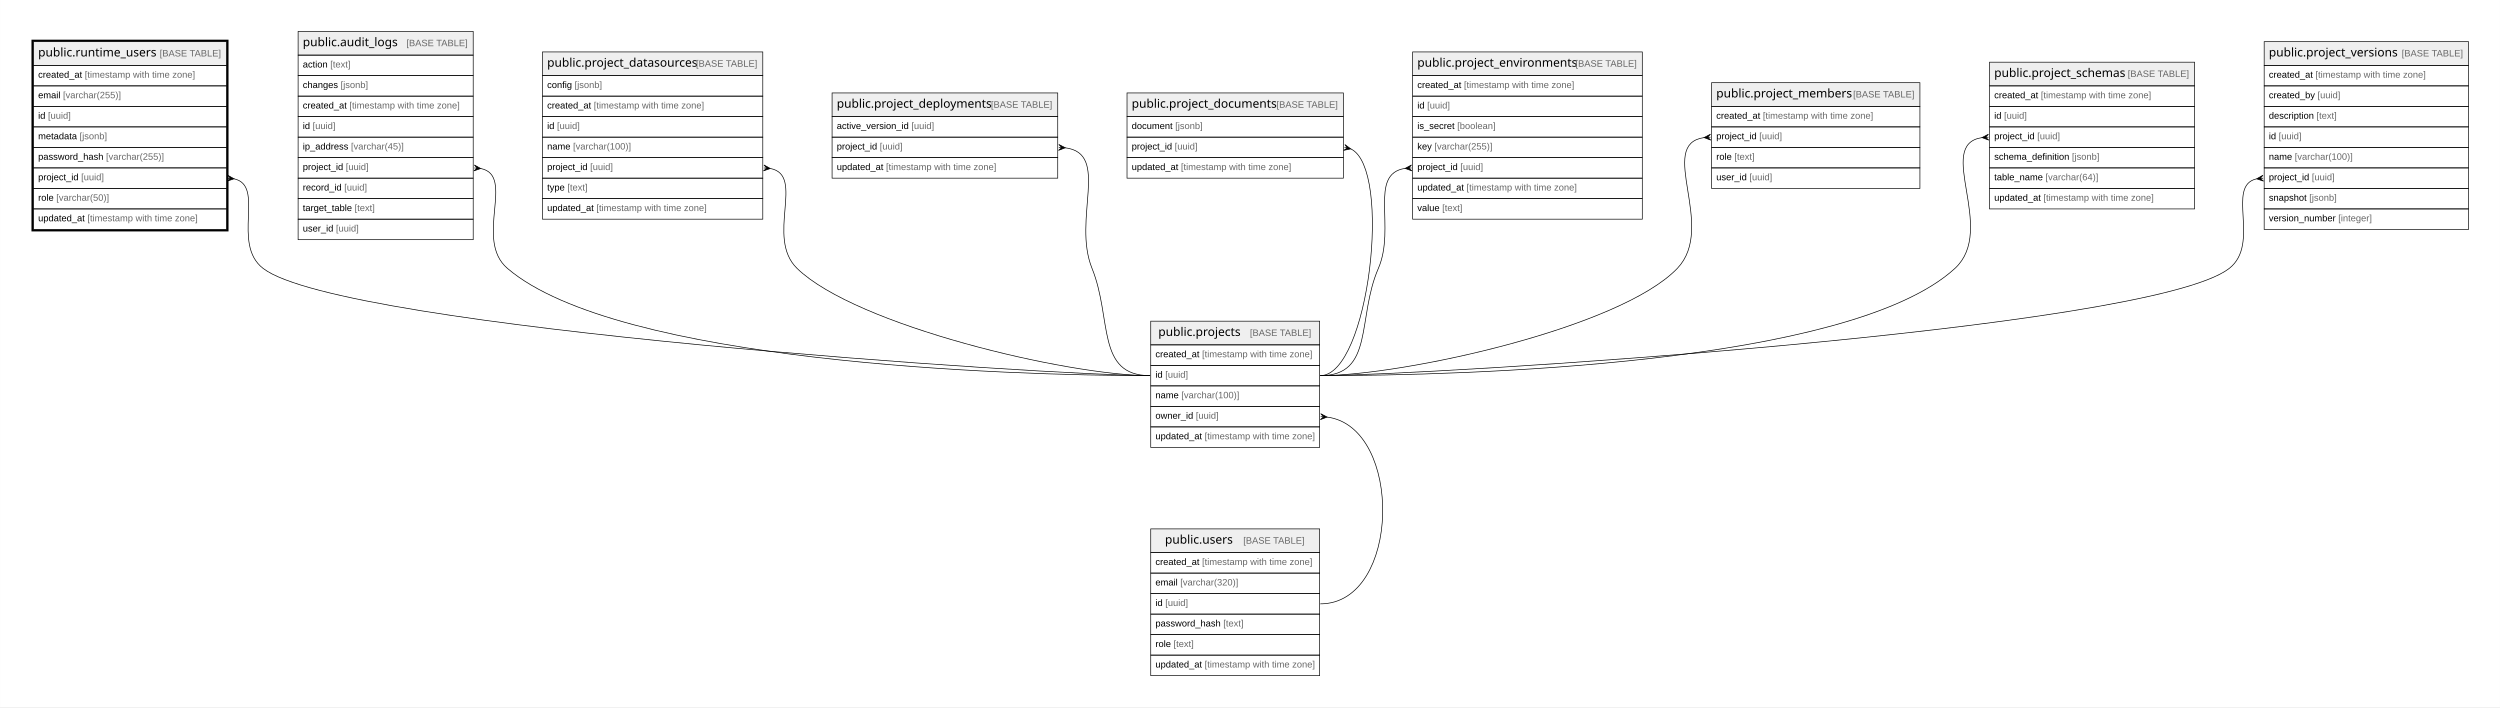
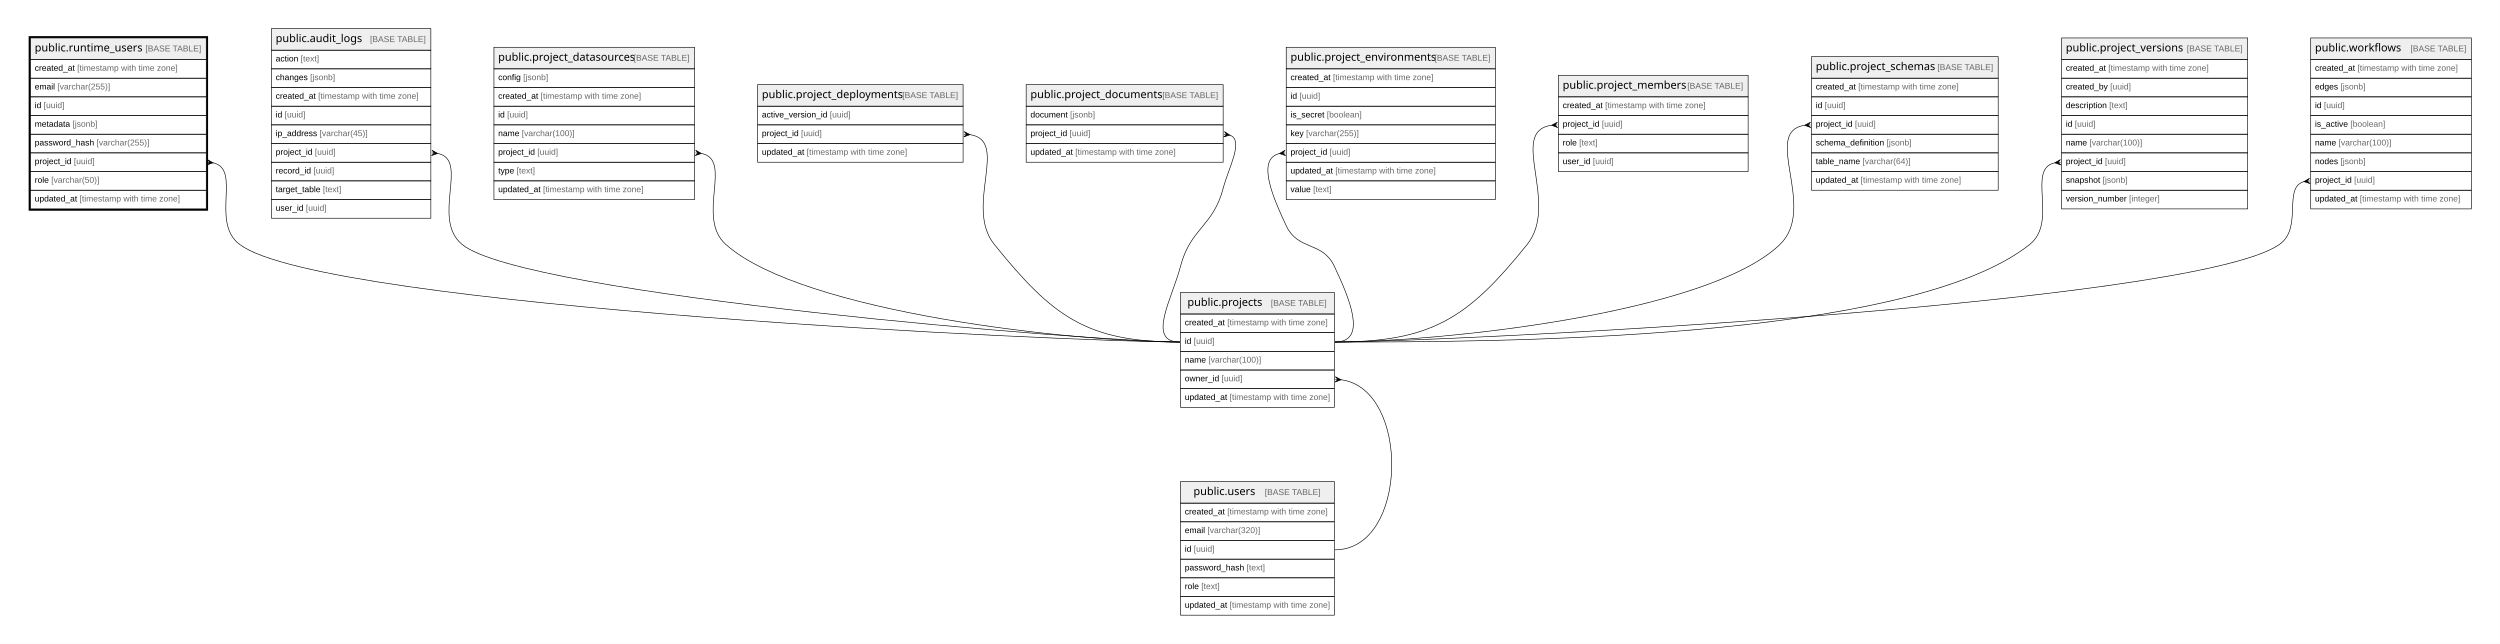
- <svg xmlns="http://www.w3.org/2000/svg" width="3755pt" height="1062pt" viewBox="0.00 0.00 3754.85 1062.00">
+ <svg xmlns="http://www.w3.org/2000/svg" width="4124pt" height="1062pt" viewBox="0.00 0.00 4123.87 1062.00">
  <g id="graph0" class="graph" transform="scale(1 1) rotate(0) translate(4 1058)">
-     <polygon fill="white" stroke="none" points="-4,4 -4,-1058 3750.85,-1058 3750.85,4 -4,4" />
+     <polygon fill="white" stroke="none" points="-4,4 -4,-1058 4119.87,-1058 4119.87,4 -4,4" />
    <g id="node1" class="node">
      <polygon fill="#efefef" stroke="none" points="46.2,-959.8 46.2,-995.4 336.16,-995.4 336.16,-959.8 46.2,-959.8" />
      <polygon fill="none" stroke="black" points="46.2,-959.8 46.2,-995.4 336.16,-995.4 336.16,-959.8 46.2,-959.8" />
      <text text-anchor="start" x="53.2" y="-973.2" font-family="Arial Bold" font-size="18.00">public.runtime_users</text>
      <text text-anchor="start" x="204.67" y="-973.2" font-family="Arial" font-size="14.00">    </text>
      <text text-anchor="start" x="235.79" y="-973.2" font-family="Arial" font-size="14.00" fill="#666666">[BASE TABLE]</text>
      <polygon fill="none" stroke="black" points="46.2,-929 46.2,-959.8 336.16,-959.8 336.16,-929 46.2,-929" />
      <text text-anchor="start" x="53.2" y="-941.2" font-family="Arial" font-size="14.00">created_at </text>
      <text text-anchor="start" x="123.25" y="-941.2" font-family="Arial" font-size="14.00" fill="#666666">[timestamp with time zone]</text>
      <polygon fill="none" stroke="black" points="46.2,-898.2 46.2,-929 336.16,-929 336.16,-898.2 46.2,-898.2" />
      <text text-anchor="start" x="53.2" y="-910.4" font-family="Arial" font-size="14.00">email </text>
      <text text-anchor="start" x="90.54" y="-910.4" font-family="Arial" font-size="14.00" fill="#666666">[varchar(255)]</text>
      <polygon fill="none" stroke="black" points="46.2,-867.4 46.2,-898.2 336.16,-898.2 336.16,-867.4 46.2,-867.4" />
      <text text-anchor="start" x="53.2" y="-879.6" font-family="Arial" font-size="14.00">id </text>
      <text text-anchor="start" x="67.99" y="-879.6" font-family="Arial" font-size="14.00" fill="#666666">[uuid]</text>
      <polygon fill="none" stroke="black" points="46.2,-836.6 46.2,-867.4 336.16,-867.4 336.16,-836.6 46.2,-836.6" />
      <text text-anchor="start" x="53.2" y="-848.8" font-family="Arial" font-size="14.00">metadata </text>
      <text text-anchor="start" x="115.46" y="-848.8" font-family="Arial" font-size="14.00" fill="#666666">[jsonb]</text>
      <polygon fill="none" stroke="black" points="46.2,-805.8 46.2,-836.6 336.16,-836.6 336.16,-805.8 46.2,-805.8" />
      <text text-anchor="start" x="53.2" y="-818" font-family="Arial" font-size="14.00">password_hash </text>
      <text text-anchor="start" x="155.15" y="-818" font-family="Arial" font-size="14.00" fill="#666666">[varchar(255)]</text>
      <polygon fill="none" stroke="black" points="46.2,-775 46.2,-805.8 336.16,-805.8 336.16,-775 46.2,-775" />
      <text text-anchor="start" x="53.2" y="-787.2" font-family="Arial" font-size="14.00">project_id </text>
      <text text-anchor="start" x="117.79" y="-787.2" font-family="Arial" font-size="14.00" fill="#666666">[uuid]</text>
      <polygon fill="none" stroke="black" points="46.2,-744.2 46.2,-775 336.16,-775 336.16,-744.2 46.2,-744.2" />
      <text text-anchor="start" x="53.2" y="-756.4" font-family="Arial" font-size="14.00">role </text>
      <text text-anchor="start" x="80.43" y="-756.4" font-family="Arial" font-size="14.00" fill="#666666">[varchar(50)]</text>
      <polygon fill="none" stroke="black" points="46.2,-713.4 46.2,-744.2 336.16,-744.2 336.16,-713.4 46.2,-713.4" />
      <text text-anchor="start" x="53.2" y="-725.6" font-family="Arial" font-size="14.00">updated_at </text>
      <text text-anchor="start" x="127.16" y="-725.6" font-family="Arial" font-size="14.00" fill="#666666">[timestamp with time zone]</text>
      <polygon fill="none" stroke="black" stroke-width="3" points="44.7,-711.9 44.7,-996.9 337.66,-996.9 337.66,-711.9 44.7,-711.9" />
    </g>
    <g id="node2" class="node">
-       <polygon fill="#efefef" stroke="none" points="1724.34,-540 1724.34,-575.6 1978.02,-575.6 1978.02,-540 1724.34,-540" />
-       <polygon fill="none" stroke="black" points="1724.34,-540 1724.34,-575.6 1978.02,-575.6 1978.02,-540 1724.34,-540" />
-       <text text-anchor="start" x="1735.7" y="-553.4" font-family="Arial Bold" font-size="18.00">public.projects</text>
-       <text text-anchor="start" x="1842.17" y="-553.4" font-family="Arial" font-size="14.00">    </text>
-       <text text-anchor="start" x="1873.29" y="-553.4" font-family="Arial" font-size="14.00" fill="#666666">[BASE TABLE]</text>
-       <polygon fill="none" stroke="black" points="1724.34,-509.2 1724.34,-540 1978.02,-540 1978.02,-509.2 1724.34,-509.2" />
-       <text text-anchor="start" x="1731.34" y="-521.4" font-family="Arial" font-size="14.00">created_at </text>
-       <text text-anchor="start" x="1801.39" y="-521.4" font-family="Arial" font-size="14.00" fill="#666666">[timestamp with time zone]</text>
-       <polygon fill="none" stroke="black" points="1724.34,-478.4 1724.34,-509.2 1978.02,-509.2 1978.02,-478.4 1724.34,-478.4" />
-       <text text-anchor="start" x="1731.34" y="-490.6" font-family="Arial" font-size="14.00">id </text>
-       <text text-anchor="start" x="1746.13" y="-490.6" font-family="Arial" font-size="14.00" fill="#666666">[uuid]</text>
-       <polygon fill="none" stroke="black" points="1724.34,-447.6 1724.34,-478.4 1978.02,-478.4 1978.02,-447.6 1724.34,-447.6" />
-       <text text-anchor="start" x="1731.34" y="-459.8" font-family="Arial" font-size="14.00">name </text>
-       <text text-anchor="start" x="1770.25" y="-459.8" font-family="Arial" font-size="14.00" fill="#666666">[varchar(100)]</text>
-       <polygon fill="none" stroke="black" points="1724.34,-416.8 1724.34,-447.6 1978.02,-447.6 1978.02,-416.8 1724.34,-416.8" />
-       <text text-anchor="start" x="1731.34" y="-429" font-family="Arial" font-size="14.00">owner_id </text>
-       <text text-anchor="start" x="1792.04" y="-429" font-family="Arial" font-size="14.00" fill="#666666">[uuid]</text>
-       <polygon fill="none" stroke="black" points="1724.34,-386 1724.34,-416.8 1978.02,-416.8 1978.02,-386 1724.34,-386" />
-       <text text-anchor="start" x="1731.34" y="-398.2" font-family="Arial" font-size="14.00">updated_at </text>
-       <text text-anchor="start" x="1805.3" y="-398.2" font-family="Arial" font-size="14.00" fill="#666666">[timestamp with time zone]</text>
+       <polygon fill="#efefef" stroke="none" points="1943.34,-540 1943.34,-575.6 2197.02,-575.6 2197.02,-540 1943.34,-540" />
+       <polygon fill="none" stroke="black" points="1943.34,-540 1943.34,-575.6 2197.02,-575.6 2197.02,-540 1943.34,-540" />
+       <text text-anchor="start" x="1954.7" y="-553.4" font-family="Arial Bold" font-size="18.00">public.projects</text>
+       <text text-anchor="start" x="2061.17" y="-553.4" font-family="Arial" font-size="14.00">    </text>
+       <text text-anchor="start" x="2092.29" y="-553.4" font-family="Arial" font-size="14.00" fill="#666666">[BASE TABLE]</text>
+       <polygon fill="none" stroke="black" points="1943.34,-509.2 1943.34,-540 2197.02,-540 2197.02,-509.2 1943.34,-509.2" />
+       <text text-anchor="start" x="1950.34" y="-521.4" font-family="Arial" font-size="14.00">created_at </text>
+       <text text-anchor="start" x="2020.39" y="-521.4" font-family="Arial" font-size="14.00" fill="#666666">[timestamp with time zone]</text>
+       <polygon fill="none" stroke="black" points="1943.34,-478.4 1943.34,-509.2 2197.02,-509.2 2197.02,-478.4 1943.34,-478.4" />
+       <text text-anchor="start" x="1950.34" y="-490.6" font-family="Arial" font-size="14.00">id </text>
+       <text text-anchor="start" x="1965.13" y="-490.6" font-family="Arial" font-size="14.00" fill="#666666">[uuid]</text>
+       <polygon fill="none" stroke="black" points="1943.34,-447.6 1943.34,-478.4 2197.02,-478.4 2197.02,-447.6 1943.34,-447.6" />
+       <text text-anchor="start" x="1950.34" y="-459.8" font-family="Arial" font-size="14.00">name </text>
+       <text text-anchor="start" x="1989.25" y="-459.8" font-family="Arial" font-size="14.00" fill="#666666">[varchar(100)]</text>
+       <polygon fill="none" stroke="black" points="1943.34,-416.8 1943.34,-447.6 2197.02,-447.6 2197.02,-416.8 1943.34,-416.8" />
+       <text text-anchor="start" x="1950.34" y="-429" font-family="Arial" font-size="14.00">owner_id </text>
+       <text text-anchor="start" x="2011.04" y="-429" font-family="Arial" font-size="14.00" fill="#666666">[uuid]</text>
+       <polygon fill="none" stroke="black" points="1943.34,-386 1943.34,-416.8 2197.02,-416.8 2197.02,-386 1943.34,-386" />
+       <text text-anchor="start" x="1950.34" y="-398.2" font-family="Arial" font-size="14.00">updated_at </text>
+       <text text-anchor="start" x="2024.3" y="-398.2" font-family="Arial" font-size="14.00" fill="#666666">[timestamp with time zone]</text>
    </g>
    <g id="edge1" class="edge">
-       <path fill="none" stroke="black" d="M347.3,-789.44C395.13,-779.34 342.78,-692.05 391.18,-654.8 509.33,-563.86 1574.24,-493.8 1723.34,-493.8" />
-       <polygon fill="black" stroke="black" points="347.45,-789.43 337.07,-785.89 342.14,-789.93 337.83,-790.34 337.83,-790.34 337.83,-790.34 342.14,-789.93 337.92,-794.85 347.45,-789.43" />
-     </g>
-     <g id="node11" class="node">
-       <polygon fill="#efefef" stroke="none" points="1724.34,-228 1724.34,-263.6 1978.02,-263.6 1978.02,-228 1724.34,-228" />
-       <polygon fill="none" stroke="black" points="1724.34,-228 1724.34,-263.6 1978.02,-263.6 1978.02,-228 1724.34,-228" />
-       <text text-anchor="start" x="1745.69" y="-241.4" font-family="Arial Bold" font-size="18.00">public.users</text>
-       <text text-anchor="start" x="1832.18" y="-241.4" font-family="Arial" font-size="14.00">    </text>
-       <text text-anchor="start" x="1863.29" y="-241.4" font-family="Arial" font-size="14.00" fill="#666666">[BASE TABLE]</text>
-       <polygon fill="none" stroke="black" points="1724.34,-197.2 1724.34,-228 1978.02,-228 1978.02,-197.2 1724.34,-197.2" />
-       <text text-anchor="start" x="1731.34" y="-209.4" font-family="Arial" font-size="14.00">created_at </text>
-       <text text-anchor="start" x="1801.39" y="-209.4" font-family="Arial" font-size="14.00" fill="#666666">[timestamp with time zone]</text>
-       <polygon fill="none" stroke="black" points="1724.34,-166.4 1724.34,-197.2 1978.02,-197.2 1978.02,-166.4 1724.34,-166.4" />
-       <text text-anchor="start" x="1731.34" y="-178.6" font-family="Arial" font-size="14.00">email </text>
-       <text text-anchor="start" x="1768.68" y="-178.6" font-family="Arial" font-size="14.00" fill="#666666">[varchar(320)]</text>
-       <polygon fill="none" stroke="black" points="1724.34,-135.6 1724.34,-166.4 1978.02,-166.4 1978.02,-135.6 1724.34,-135.6" />
-       <text text-anchor="start" x="1731.34" y="-147.8" font-family="Arial" font-size="14.00">id </text>
-       <text text-anchor="start" x="1746.13" y="-147.8" font-family="Arial" font-size="14.00" fill="#666666">[uuid]</text>
-       <polygon fill="none" stroke="black" points="1724.34,-104.8 1724.34,-135.6 1978.02,-135.6 1978.02,-104.8 1724.34,-104.8" />
-       <text text-anchor="start" x="1731.34" y="-117" font-family="Arial" font-size="14.00">password_hash </text>
-       <text text-anchor="start" x="1833.29" y="-117" font-family="Arial" font-size="14.00" fill="#666666">[text]</text>
-       <polygon fill="none" stroke="black" points="1724.34,-74 1724.34,-104.8 1978.02,-104.8 1978.02,-74 1724.34,-74" />
-       <text text-anchor="start" x="1731.34" y="-86.2" font-family="Arial" font-size="14.00">role </text>
-       <text text-anchor="start" x="1758.57" y="-86.2" font-family="Arial" font-size="14.00" fill="#666666">[text]</text>
-       <polygon fill="none" stroke="black" points="1724.34,-43.2 1724.34,-74 1978.02,-74 1978.02,-43.2 1724.34,-43.2" />
-       <text text-anchor="start" x="1731.34" y="-55.4" font-family="Arial" font-size="14.00">updated_at </text>
-       <text text-anchor="start" x="1805.3" y="-55.4" font-family="Arial" font-size="14.00" fill="#666666">[timestamp with time zone]</text>
-     </g>
-     <g id="edge10" class="edge">
-       <path fill="none" stroke="black" d="M1989.34,-431.54C2103.9,-416.5 2100.46,-151 1979.02,-151" />
-       <polygon fill="black" stroke="black" points="1989.33,-431.54 1979.07,-427.69 1984.01,-431.88 1979.69,-432.16 1979.69,-432.16 1979.69,-432.16 1984.01,-431.88 1979.64,-436.67 1989.33,-431.54" />
+       <path fill="none" stroke="black" d="M347.3,-789.44C395.09,-779.29 342.47,-691.64 391.18,-654.8 529.38,-550.27 1769.06,-493.8 1942.34,-493.8" />
+       <polygon fill="black" stroke="black" points="347.45,-789.42 337.07,-785.89 342.14,-789.93 337.83,-790.34 337.83,-790.34 337.83,-790.34 342.14,-789.93 337.92,-794.85 347.45,-789.42" />
+     </g>
+     <g id="node12" class="node">
+       <polygon fill="#efefef" stroke="none" points="1943.34,-228 1943.34,-263.6 2197.02,-263.6 2197.02,-228 1943.34,-228" />
+       <polygon fill="none" stroke="black" points="1943.34,-228 1943.34,-263.6 2197.02,-263.6 2197.02,-228 1943.34,-228" />
+       <text text-anchor="start" x="1964.69" y="-241.4" font-family="Arial Bold" font-size="18.00">public.users</text>
+       <text text-anchor="start" x="2051.18" y="-241.4" font-family="Arial" font-size="14.00">    </text>
+       <text text-anchor="start" x="2082.29" y="-241.4" font-family="Arial" font-size="14.00" fill="#666666">[BASE TABLE]</text>
+       <polygon fill="none" stroke="black" points="1943.34,-197.2 1943.34,-228 2197.02,-228 2197.02,-197.2 1943.34,-197.2" />
+       <text text-anchor="start" x="1950.34" y="-209.4" font-family="Arial" font-size="14.00">created_at </text>
+       <text text-anchor="start" x="2020.39" y="-209.4" font-family="Arial" font-size="14.00" fill="#666666">[timestamp with time zone]</text>
+       <polygon fill="none" stroke="black" points="1943.34,-166.4 1943.34,-197.2 2197.02,-197.2 2197.02,-166.4 1943.34,-166.4" />
+       <text text-anchor="start" x="1950.34" y="-178.6" font-family="Arial" font-size="14.00">email </text>
+       <text text-anchor="start" x="1987.68" y="-178.6" font-family="Arial" font-size="14.00" fill="#666666">[varchar(320)]</text>
+       <polygon fill="none" stroke="black" points="1943.34,-135.6 1943.34,-166.4 2197.02,-166.4 2197.02,-135.6 1943.34,-135.6" />
+       <text text-anchor="start" x="1950.34" y="-147.8" font-family="Arial" font-size="14.00">id </text>
+       <text text-anchor="start" x="1965.13" y="-147.8" font-family="Arial" font-size="14.00" fill="#666666">[uuid]</text>
+       <polygon fill="none" stroke="black" points="1943.34,-104.8 1943.34,-135.6 2197.02,-135.6 2197.02,-104.8 1943.34,-104.8" />
+       <text text-anchor="start" x="1950.34" y="-117" font-family="Arial" font-size="14.00">password_hash </text>
+       <text text-anchor="start" x="2052.29" y="-117" font-family="Arial" font-size="14.00" fill="#666666">[text]</text>
+       <polygon fill="none" stroke="black" points="1943.34,-74 1943.34,-104.8 2197.02,-104.8 2197.02,-74 1943.34,-74" />
+       <text text-anchor="start" x="1950.34" y="-86.2" font-family="Arial" font-size="14.00">role </text>
+       <text text-anchor="start" x="1977.57" y="-86.2" font-family="Arial" font-size="14.00" fill="#666666">[text]</text>
+       <polygon fill="none" stroke="black" points="1943.34,-43.2 1943.34,-74 2197.02,-74 2197.02,-43.2 1943.34,-43.2" />
+       <text text-anchor="start" x="1950.34" y="-55.4" font-family="Arial" font-size="14.00">updated_at </text>
+       <text text-anchor="start" x="2024.3" y="-55.4" font-family="Arial" font-size="14.00" fill="#666666">[timestamp with time zone]</text>
+     </g>
+     <g id="edge11" class="edge">
+       <path fill="none" stroke="black" d="M2208.34,-431.54C2322.9,-416.5 2319.46,-151 2198.02,-151" />
+       <polygon fill="black" stroke="black" points="2208.33,-431.54 2198.07,-427.69 2203.01,-431.88 2198.69,-432.16 2198.69,-432.16 2198.69,-432.16 2203.01,-431.88 2198.64,-436.67 2208.33,-431.54" />
    </g>
    <g id="node3" class="node">
      <polygon fill="#efefef" stroke="none" points="443.69,-975.2 443.69,-1010.8 706.67,-1010.8 706.67,-975.2 443.69,-975.2" />
      <polygon fill="none" stroke="black" points="443.69,-975.2 443.69,-1010.8 706.67,-1010.8 706.67,-975.2 443.69,-975.2" />
      <text text-anchor="start" x="450.69" y="-988.6" font-family="Arial Bold" font-size="18.00">public.audit_logs</text>
      <text text-anchor="start" x="575.18" y="-988.6" font-family="Arial" font-size="14.00">    </text>
      <text text-anchor="start" x="606.3" y="-988.6" font-family="Arial" font-size="14.00" fill="#666666">[BASE TABLE]</text>
      <polygon fill="none" stroke="black" points="443.69,-944.4 443.69,-975.2 706.67,-975.2 706.67,-944.4 443.69,-944.4" />
      <text text-anchor="start" x="450.69" y="-956.6" font-family="Arial" font-size="14.00">action </text>
      <text text-anchor="start" x="491.94" y="-956.6" font-family="Arial" font-size="14.00" fill="#666666">[text]</text>
      <polygon fill="none" stroke="black" points="443.69,-913.6 443.69,-944.4 706.67,-944.4 706.67,-913.6 443.69,-913.6" />
      <text text-anchor="start" x="450.69" y="-925.8" font-family="Arial" font-size="14.00">changes </text>
      <text text-anchor="start" x="507.51" y="-925.8" font-family="Arial" font-size="14.00" fill="#666666">[jsonb]</text>
      <polygon fill="none" stroke="black" points="443.69,-882.8 443.69,-913.6 706.67,-913.6 706.67,-882.8 443.69,-882.8" />
      <text text-anchor="start" x="450.69" y="-895" font-family="Arial" font-size="14.00">created_at </text>
      <text text-anchor="start" x="520.74" y="-895" font-family="Arial" font-size="14.00" fill="#666666">[timestamp with time zone]</text>
      <polygon fill="none" stroke="black" points="443.69,-852 443.69,-882.8 706.67,-882.8 706.67,-852 443.69,-852" />
      <text text-anchor="start" x="450.69" y="-864.2" font-family="Arial" font-size="14.00">id </text>
      <text text-anchor="start" x="465.48" y="-864.2" font-family="Arial" font-size="14.00" fill="#666666">[uuid]</text>
      <polygon fill="none" stroke="black" points="443.69,-821.2 443.69,-852 706.67,-852 706.67,-821.2 443.69,-821.2" />
      <text text-anchor="start" x="450.69" y="-833.4" font-family="Arial" font-size="14.00">ip_address </text>
      <text text-anchor="start" x="523.07" y="-833.4" font-family="Arial" font-size="14.00" fill="#666666">[varchar(45)]</text>
      <polygon fill="none" stroke="black" points="443.69,-790.4 443.69,-821.2 706.67,-821.2 706.67,-790.4 443.69,-790.4" />
      <text text-anchor="start" x="450.69" y="-802.6" font-family="Arial" font-size="14.00">project_id </text>
      <text text-anchor="start" x="515.28" y="-802.6" font-family="Arial" font-size="14.00" fill="#666666">[uuid]</text>
      <polygon fill="none" stroke="black" points="443.69,-759.6 443.69,-790.4 706.67,-790.4 706.67,-759.6 443.69,-759.6" />
      <text text-anchor="start" x="450.69" y="-771.8" font-family="Arial" font-size="14.00">record_id </text>
      <text text-anchor="start" x="512.95" y="-771.8" font-family="Arial" font-size="14.00" fill="#666666">[uuid]</text>
      <polygon fill="none" stroke="black" points="443.69,-728.8 443.69,-759.6 706.67,-759.6 706.67,-728.8 443.69,-728.8" />
      <text text-anchor="start" x="450.69" y="-741" font-family="Arial" font-size="14.00">target_table </text>
      <text text-anchor="start" x="528.53" y="-741" font-family="Arial" font-size="14.00" fill="#666666">[text]</text>
      <polygon fill="none" stroke="black" points="443.69,-698 443.69,-728.8 706.67,-728.8 706.67,-698 443.69,-698" />
      <text text-anchor="start" x="450.69" y="-710.2" font-family="Arial" font-size="14.00">user_id </text>
      <text text-anchor="start" x="500.5" y="-710.2" font-family="Arial" font-size="14.00" fill="#666666">[uuid]</text>
    </g>
    <g id="edge2" class="edge">
-       <path fill="none" stroke="black" d="M718.02,-804.88C770.72,-794.49 707.3,-698.23 758.18,-654.8 923.56,-513.62 1505.9,-493.8 1723.34,-493.8" />
-       <polygon fill="black" stroke="black" points="717.96,-804.89 707.61,-801.29 712.65,-805.36 708.34,-805.74 708.34,-805.74 708.34,-805.74 712.65,-805.36 708.4,-810.25 717.96,-804.89" />
+       <path fill="none" stroke="black" d="M718.02,-804.88C770.64,-794.4 706.65,-697.46 758.18,-654.8 860.46,-570.12 1809.56,-493.8 1942.34,-493.8" />
+       <polygon fill="black" stroke="black" points="717.96,-804.88 707.6,-801.29 712.65,-805.36 708.34,-805.74 708.34,-805.74 708.34,-805.74 712.65,-805.36 708.4,-810.25 717.96,-804.88" />
    </g>
    <g id="node4" class="node">
      <polygon fill="#efefef" stroke="none" points="810.72,-944.4 810.72,-980 1141.64,-980 1141.64,-944.4 810.72,-944.4" />
      <polygon fill="none" stroke="black" points="810.72,-944.4 810.72,-980 1141.64,-980 1141.64,-944.4 810.72,-944.4" />
      <text text-anchor="start" x="817.72" y="-957.8" font-family="Arial Bold" font-size="18.00">public.project_datasources</text>
      <text text-anchor="start" x="1010.15" y="-957.8" font-family="Arial" font-size="14.00">    </text>
      <text text-anchor="start" x="1041.27" y="-957.8" font-family="Arial" font-size="14.00" fill="#666666">[BASE TABLE]</text>
      <polygon fill="none" stroke="black" points="810.72,-913.6 810.72,-944.4 1141.64,-944.4 1141.64,-913.6 810.72,-913.6" />
      <text text-anchor="start" x="817.72" y="-925.8" font-family="Arial" font-size="14.00">config </text>
      <text text-anchor="start" x="858.97" y="-925.8" font-family="Arial" font-size="14.00" fill="#666666">[jsonb]</text>
      <polygon fill="none" stroke="black" points="810.72,-882.8 810.72,-913.6 1141.64,-913.6 1141.64,-882.8 810.72,-882.8" />
      <text text-anchor="start" x="817.72" y="-895" font-family="Arial" font-size="14.00">created_at </text>
      <text text-anchor="start" x="887.77" y="-895" font-family="Arial" font-size="14.00" fill="#666666">[timestamp with time zone]</text>
      <polygon fill="none" stroke="black" points="810.72,-852 810.72,-882.8 1141.64,-882.8 1141.64,-852 810.72,-852" />
      <text text-anchor="start" x="817.72" y="-864.2" font-family="Arial" font-size="14.00">id </text>
      <text text-anchor="start" x="832.51" y="-864.2" font-family="Arial" font-size="14.00" fill="#666666">[uuid]</text>
      <polygon fill="none" stroke="black" points="810.72,-821.2 810.72,-852 1141.64,-852 1141.64,-821.2 810.72,-821.2" />
      <text text-anchor="start" x="817.72" y="-833.4" font-family="Arial" font-size="14.00">name </text>
      <text text-anchor="start" x="856.63" y="-833.4" font-family="Arial" font-size="14.00" fill="#666666">[varchar(100)]</text>
      <polygon fill="none" stroke="black" points="810.72,-790.4 810.72,-821.2 1141.64,-821.2 1141.64,-790.4 810.72,-790.4" />
      <text text-anchor="start" x="817.72" y="-802.6" font-family="Arial" font-size="14.00">project_id </text>
      <text text-anchor="start" x="882.31" y="-802.6" font-family="Arial" font-size="14.00" fill="#666666">[uuid]</text>
      <polygon fill="none" stroke="black" points="810.72,-759.6 810.72,-790.4 1141.64,-790.4 1141.64,-759.6 810.72,-759.6" />
      <text text-anchor="start" x="817.72" y="-771.8" font-family="Arial" font-size="14.00">type </text>
      <text text-anchor="start" x="848.07" y="-771.8" font-family="Arial" font-size="14.00" fill="#666666">[text]</text>
      <polygon fill="none" stroke="black" points="810.72,-728.8 810.72,-759.6 1141.64,-759.6 1141.64,-728.8 810.72,-728.8" />
      <text text-anchor="start" x="817.72" y="-741" font-family="Arial" font-size="14.00">updated_at </text>
      <text text-anchor="start" x="891.68" y="-741" font-family="Arial" font-size="14.00" fill="#666666">[timestamp with time zone]</text>
    </g>
    <g id="edge3" class="edge">
-       <path fill="none" stroke="black" d="M1153.02,-804.91C1206.01,-794.84 1145.21,-701.43 1193.18,-654.8 1281.46,-568.97 1600.21,-493.8 1723.34,-493.8" />
-       <polygon fill="black" stroke="black" points="1152.94,-804.92 1142.59,-801.29 1147.62,-805.37 1143.31,-805.74 1143.31,-805.74 1143.31,-805.74 1147.62,-805.37 1143.35,-810.26 1152.94,-804.92" />
+       <path fill="none" stroke="black" d="M1153,-804.89C1205.8,-794.61 1143.32,-699.4 1193.18,-654.8 1320.1,-541.28 1772.06,-493.8 1942.34,-493.8" />
+       <polygon fill="black" stroke="black" points="1152.93,-804.9 1142.58,-801.29 1147.62,-805.36 1143.3,-805.74 1143.3,-805.74 1143.3,-805.74 1147.62,-805.36 1143.36,-810.25 1152.93,-804.9" />
    </g>
    <g id="node5" class="node">
      <polygon fill="#efefef" stroke="none" points="1245.71,-882.8 1245.71,-918.4 1584.65,-918.4 1584.65,-882.8 1245.71,-882.8" />
      <polygon fill="none" stroke="black" points="1245.71,-882.8 1245.71,-918.4 1584.65,-918.4 1584.65,-882.8 1245.71,-882.8" />
      <text text-anchor="start" x="1252.71" y="-896.2" font-family="Arial Bold" font-size="18.00">public.project_deployments</text>
      <text text-anchor="start" x="1453.16" y="-896.2" font-family="Arial" font-size="14.00">    </text>
      <text text-anchor="start" x="1484.28" y="-896.2" font-family="Arial" font-size="14.00" fill="#666666">[BASE TABLE]</text>
      <polygon fill="none" stroke="black" points="1245.71,-852 1245.71,-882.8 1584.65,-882.8 1584.65,-852 1245.71,-852" />
      <text text-anchor="start" x="1252.71" y="-864.2" font-family="Arial" font-size="14.00">active_version_id </text>
      <text text-anchor="start" x="1364.77" y="-864.2" font-family="Arial" font-size="14.00" fill="#666666">[uuid]</text>
      <polygon fill="none" stroke="black" points="1245.71,-821.2 1245.71,-852 1584.65,-852 1584.65,-821.2 1245.71,-821.2" />
      <text text-anchor="start" x="1252.71" y="-833.4" font-family="Arial" font-size="14.00">project_id </text>
      <text text-anchor="start" x="1317.3" y="-833.4" font-family="Arial" font-size="14.00" fill="#666666">[uuid]</text>
      <polygon fill="none" stroke="black" points="1245.71,-790.4 1245.71,-821.2 1584.65,-821.2 1584.65,-790.4 1245.71,-790.4" />
      <text text-anchor="start" x="1252.71" y="-802.6" font-family="Arial" font-size="14.00">updated_at </text>
      <text text-anchor="start" x="1326.67" y="-802.6" font-family="Arial" font-size="14.00" fill="#666666">[timestamp with time zone]</text>
    </g>
    <g id="edge4" class="edge">
-       <path fill="none" stroke="black" d="M1595.66,-836.03C1664.13,-827.71 1606.14,-729.23 1636.18,-654.8 1666.64,-579.35 1641.97,-493.8 1723.34,-493.8" />
-       <polygon fill="black" stroke="black" points="1595.97,-836.02 1585.73,-832.09 1590.64,-836.32 1586.32,-836.56 1586.32,-836.56 1586.32,-836.56 1590.64,-836.32 1586.24,-841.07 1595.97,-836.02" />
+       <path fill="none" stroke="black" d="M1595.95,-835.91C1662.07,-826.23 1585.89,-717.14 1636.18,-654.8 1732.72,-535.15 1788.6,-493.8 1942.34,-493.8" />
+       <polygon fill="black" stroke="black" points="1595.96,-835.91 1585.68,-832.09 1590.64,-836.27 1586.32,-836.56 1586.32,-836.56 1586.32,-836.56 1590.64,-836.27 1586.29,-841.07 1595.96,-835.91" />
    </g>
    <g id="node6" class="node">
      <polygon fill="#efefef" stroke="none" points="1688.71,-882.8 1688.71,-918.4 2013.65,-918.4 2013.65,-882.8 1688.71,-882.8" />
      <polygon fill="none" stroke="black" points="1688.71,-882.8 1688.71,-918.4 2013.65,-918.4 2013.65,-882.8 1688.71,-882.8" />
      <text text-anchor="start" x="1695.71" y="-896.2" font-family="Arial Bold" font-size="18.00">public.project_documents</text>
      <text text-anchor="start" x="1882.16" y="-896.2" font-family="Arial" font-size="14.00">    </text>
      <text text-anchor="start" x="1913.28" y="-896.2" font-family="Arial" font-size="14.00" fill="#666666">[BASE TABLE]</text>
      <polygon fill="none" stroke="black" points="1688.71,-852 1688.71,-882.8 2013.65,-882.8 2013.65,-852 1688.71,-852" />
      <text text-anchor="start" x="1695.71" y="-864.2" font-family="Arial" font-size="14.00">document </text>
      <text text-anchor="start" x="1761.08" y="-864.2" font-family="Arial" font-size="14.00" fill="#666666">[jsonb]</text>
      <polygon fill="none" stroke="black" points="1688.71,-821.2 1688.71,-852 2013.65,-852 2013.65,-821.2 1688.71,-821.2" />
      <text text-anchor="start" x="1695.71" y="-833.4" font-family="Arial" font-size="14.00">project_id </text>
      <text text-anchor="start" x="1760.3" y="-833.4" font-family="Arial" font-size="14.00" fill="#666666">[uuid]</text>
      <polygon fill="none" stroke="black" points="1688.71,-790.4 1688.71,-821.2 2013.65,-821.2 2013.65,-790.4 1688.71,-790.4" />
      <text text-anchor="start" x="1695.71" y="-802.6" font-family="Arial" font-size="14.00">updated_at </text>
      <text text-anchor="start" x="1769.67" y="-802.6" font-family="Arial" font-size="14.00" fill="#666666">[timestamp with time zone]</text>
    </g>
    <g id="edge5" class="edge">
-       <path fill="none" stroke="black" d="M2024.69,-834.41C2087.81,-805.22 2052.02,-493.8 1979.02,-493.8" />
-       <polygon fill="black" stroke="black" points="2024.75,-834.4 2014.02,-832.13 2019.54,-835.53 2015.3,-836.46 2015.3,-836.46 2015.3,-836.46 2019.54,-835.53 2015.94,-840.93 2024.75,-834.4" />
+       <path fill="none" stroke="black" d="M2024.67,-835.09C2048.37,-826.38 2022.69,-781.74 2013.65,-747.2 1997.17,-684.26 1959.72,-681.77 1943.34,-618.8 1929.35,-565.03 1886.78,-493.8 1942.34,-493.8" />
+       <polygon fill="black" stroke="black" points="2024.87,-835.06 2014.31,-832.1 2019.59,-835.85 2015.31,-836.5 2015.31,-836.5 2015.31,-836.5 2019.59,-835.85 2015.65,-841 2024.87,-835.06" />
    </g>
    <g id="node7" class="node">
      <polygon fill="#efefef" stroke="none" points="2117.71,-944.4 2117.71,-980 2462.65,-980 2462.65,-944.4 2117.71,-944.4" />
      <polygon fill="none" stroke="black" points="2117.71,-944.4 2117.71,-980 2462.65,-980 2462.65,-944.4 2117.71,-944.4" />
      <text text-anchor="start" x="2124.71" y="-957.8" font-family="Arial Bold" font-size="18.00">public.project_environments</text>
      <text text-anchor="start" x="2331.16" y="-957.8" font-family="Arial" font-size="14.00">    </text>
      <text text-anchor="start" x="2362.28" y="-957.8" font-family="Arial" font-size="14.00" fill="#666666">[BASE TABLE]</text>
      <polygon fill="none" stroke="black" points="2117.71,-913.6 2117.71,-944.4 2462.65,-944.4 2462.65,-913.6 2117.71,-913.6" />
      <text text-anchor="start" x="2124.71" y="-925.8" font-family="Arial" font-size="14.00">created_at </text>
      <text text-anchor="start" x="2194.76" y="-925.8" font-family="Arial" font-size="14.00" fill="#666666">[timestamp with time zone]</text>
      <polygon fill="none" stroke="black" points="2117.71,-882.8 2117.71,-913.6 2462.65,-913.6 2462.65,-882.8 2117.71,-882.8" />
      <text text-anchor="start" x="2124.71" y="-895" font-family="Arial" font-size="14.00">id </text>
      <text text-anchor="start" x="2139.5" y="-895" font-family="Arial" font-size="14.00" fill="#666666">[uuid]</text>
      <polygon fill="none" stroke="black" points="2117.71,-852 2117.71,-882.8 2462.65,-882.8 2462.65,-852 2117.71,-852" />
      <text text-anchor="start" x="2124.71" y="-864.2" font-family="Arial" font-size="14.00">is_secret </text>
      <text text-anchor="start" x="2184.62" y="-864.2" font-family="Arial" font-size="14.00" fill="#666666">[boolean]</text>
      <polygon fill="none" stroke="black" points="2117.71,-821.2 2117.71,-852 2462.65,-852 2462.65,-821.2 2117.71,-821.2" />
      <text text-anchor="start" x="2124.71" y="-833.4" font-family="Arial" font-size="14.00">key </text>
      <text text-anchor="start" x="2150.39" y="-833.4" font-family="Arial" font-size="14.00" fill="#666666">[varchar(255)]</text>
      <polygon fill="none" stroke="black" points="2117.71,-790.4 2117.71,-821.2 2462.65,-821.2 2462.65,-790.4 2117.71,-790.4" />
      <text text-anchor="start" x="2124.71" y="-802.6" font-family="Arial" font-size="14.00">project_id </text>
      <text text-anchor="start" x="2189.3" y="-802.6" font-family="Arial" font-size="14.00" fill="#666666">[uuid]</text>
      <polygon fill="none" stroke="black" points="2117.71,-759.6 2117.71,-790.4 2462.65,-790.4 2462.65,-759.6 2117.71,-759.6" />
      <text text-anchor="start" x="2124.71" y="-771.8" font-family="Arial" font-size="14.00">updated_at </text>
      <text text-anchor="start" x="2198.67" y="-771.8" font-family="Arial" font-size="14.00" fill="#666666">[timestamp with time zone]</text>
      <polygon fill="none" stroke="black" points="2117.71,-728.8 2117.71,-759.6 2462.65,-759.6 2462.65,-728.8 2117.71,-728.8" />
      <text text-anchor="start" x="2124.71" y="-741" font-family="Arial" font-size="14.00">value </text>
      <text text-anchor="start" x="2162.07" y="-741" font-family="Arial" font-size="14.00" fill="#666666">[text]</text>
    </g>
    <g id="edge6" class="edge">
-       <path fill="none" stroke="black" d="M2106.48,-805.1C2050.84,-796.78 2092.87,-716.29 2066.18,-654.8 2033.78,-580.16 2060.39,-493.8 1979.02,-493.8" />
-       <polygon fill="black" stroke="black" points="2106.4,-805.09 2116.07,-810.27 2111.72,-805.46 2116.04,-805.75 2116.04,-805.75 2116.04,-805.75 2111.72,-805.46 2116.69,-801.29 2106.4,-805.09" />
+       <path fill="none" stroke="black" d="M2106.67,-804.77C2067.7,-795.81 2096.58,-730.55 2117.71,-685.6 2137.32,-643.9 2177.42,-660.51 2197.02,-618.8 2220.65,-568.52 2253.58,-493.8 2198.02,-493.8" />
+       <polygon fill="black" stroke="black" points="2106.43,-804.74 2115.92,-810.24 2111.74,-805.29 2116.05,-805.73 2116.05,-805.73 2116.05,-805.73 2111.74,-805.29 2116.84,-801.29 2106.43,-804.74" />
    </g>
    <g id="node8" class="node">
      <polygon fill="#efefef" stroke="none" points="2566.71,-898.2 2566.71,-933.8 2879.65,-933.8 2879.65,-898.2 2566.71,-898.2" />
      <polygon fill="none" stroke="black" points="2566.71,-898.2 2566.71,-933.8 2879.65,-933.8 2879.65,-898.2 2566.71,-898.2" />
      <text text-anchor="start" x="2573.71" y="-911.6" font-family="Arial Bold" font-size="18.00">public.project_members</text>
      <text text-anchor="start" x="2748.16" y="-911.6" font-family="Arial" font-size="14.00">    </text>
      <text text-anchor="start" x="2779.28" y="-911.6" font-family="Arial" font-size="14.00" fill="#666666">[BASE TABLE]</text>
      <polygon fill="none" stroke="black" points="2566.71,-867.4 2566.71,-898.2 2879.65,-898.2 2879.65,-867.4 2566.71,-867.4" />
      <text text-anchor="start" x="2573.71" y="-879.6" font-family="Arial" font-size="14.00">created_at </text>
      <text text-anchor="start" x="2643.76" y="-879.6" font-family="Arial" font-size="14.00" fill="#666666">[timestamp with time zone]</text>
      <polygon fill="none" stroke="black" points="2566.71,-836.6 2566.71,-867.4 2879.65,-867.4 2879.65,-836.6 2566.71,-836.6" />
      <text text-anchor="start" x="2573.71" y="-848.8" font-family="Arial" font-size="14.00">project_id </text>
      <text text-anchor="start" x="2638.31" y="-848.8" font-family="Arial" font-size="14.00" fill="#666666">[uuid]</text>
      <polygon fill="none" stroke="black" points="2566.71,-805.8 2566.71,-836.6 2879.65,-836.6 2879.65,-805.8 2566.71,-805.8" />
      <text text-anchor="start" x="2573.71" y="-818" font-family="Arial" font-size="14.00">role </text>
      <text text-anchor="start" x="2600.95" y="-818" font-family="Arial" font-size="14.00" fill="#666666">[text]</text>
      <polygon fill="none" stroke="black" points="2566.71,-775 2566.71,-805.8 2879.65,-805.8 2879.65,-775 2566.71,-775" />
      <text text-anchor="start" x="2573.71" y="-787.2" font-family="Arial" font-size="14.00">user_id </text>
      <text text-anchor="start" x="2623.52" y="-787.2" font-family="Arial" font-size="14.00" fill="#666666">[uuid]</text>
    </g>
    <g id="edge7" class="edge">
-       <path fill="none" stroke="black" d="M2555.53,-851.35C2483.37,-841.29 2575.27,-717.39 2515.18,-654.8 2429.03,-565.06 2103.42,-493.8 1979.02,-493.8" />
-       <polygon fill="black" stroke="black" points="2555.4,-851.34 2565.09,-856.47 2560.72,-851.68 2565.05,-851.96 2565.05,-851.96 2565.05,-851.96 2560.72,-851.68 2565.67,-847.49 2555.4,-851.34" />
+       <path fill="none" stroke="black" d="M2555.5,-851.37C2482.9,-841.71 2569.46,-722.49 2515.18,-654.8 2416.28,-531.48 2356.1,-493.8 2198.02,-493.8" />
+       <polygon fill="black" stroke="black" points="2555.4,-851.37 2565.1,-856.47 2560.72,-851.69 2565.04,-851.96 2565.04,-851.96 2565.04,-851.96 2560.72,-851.69 2565.65,-847.49 2555.4,-851.37" />
    </g>
    <g id="node9" class="node">
      <polygon fill="#efefef" stroke="none" points="2984.21,-929 2984.21,-964.6 3292.15,-964.6 3292.15,-929 2984.21,-929" />
      <polygon fill="none" stroke="black" points="2984.21,-929 2984.21,-964.6 3292.15,-964.6 3292.15,-929 2984.21,-929" />
      <text text-anchor="start" x="2991.21" y="-942.4" font-family="Arial Bold" font-size="18.00">public.project_schemas</text>
      <text text-anchor="start" x="3160.66" y="-942.4" font-family="Arial" font-size="14.00">    </text>
      <text text-anchor="start" x="3191.77" y="-942.4" font-family="Arial" font-size="14.00" fill="#666666">[BASE TABLE]</text>
      <polygon fill="none" stroke="black" points="2984.21,-898.2 2984.21,-929 3292.15,-929 3292.15,-898.2 2984.21,-898.2" />
      <text text-anchor="start" x="2991.21" y="-910.4" font-family="Arial" font-size="14.00">created_at </text>
      <text text-anchor="start" x="3061.26" y="-910.4" font-family="Arial" font-size="14.00" fill="#666666">[timestamp with time zone]</text>
      <polygon fill="none" stroke="black" points="2984.21,-867.4 2984.21,-898.2 3292.15,-898.2 3292.15,-867.4 2984.21,-867.4" />
      <text text-anchor="start" x="2991.21" y="-879.6" font-family="Arial" font-size="14.00">id </text>
      <text text-anchor="start" x="3006" y="-879.6" font-family="Arial" font-size="14.00" fill="#666666">[uuid]</text>
      <polygon fill="none" stroke="black" points="2984.21,-836.6 2984.21,-867.4 3292.15,-867.4 3292.15,-836.6 2984.21,-836.6" />
      <text text-anchor="start" x="2991.21" y="-848.8" font-family="Arial" font-size="14.00">project_id </text>
      <text text-anchor="start" x="3055.81" y="-848.8" font-family="Arial" font-size="14.00" fill="#666666">[uuid]</text>
      <polygon fill="none" stroke="black" points="2984.21,-805.8 2984.21,-836.6 3292.15,-836.6 3292.15,-805.8 2984.21,-805.8" />
      <text text-anchor="start" x="2991.21" y="-818" font-family="Arial" font-size="14.00">schema_definition </text>
      <text text-anchor="start" x="3107.95" y="-818" font-family="Arial" font-size="14.00" fill="#666666">[jsonb]</text>
      <polygon fill="none" stroke="black" points="2984.21,-775 2984.21,-805.8 3292.15,-805.8 3292.15,-775 2984.21,-775" />
      <text text-anchor="start" x="2991.21" y="-787.2" font-family="Arial" font-size="14.00">table_name </text>
      <text text-anchor="start" x="3068.27" y="-787.2" font-family="Arial" font-size="14.00" fill="#666666">[varchar(64)]</text>
      <polygon fill="none" stroke="black" points="2984.21,-744.2 2984.21,-775 3292.15,-775 3292.15,-744.2 2984.21,-744.2" />
      <text text-anchor="start" x="2991.21" y="-756.4" font-family="Arial" font-size="14.00">updated_at </text>
      <text text-anchor="start" x="3065.17" y="-756.4" font-family="Arial" font-size="14.00" fill="#666666">[timestamp with time zone]</text>
    </g>
    <g id="edge8" class="edge">
-       <path fill="none" stroke="black" d="M2973.04,-851.33C2901.1,-840.97 2996.15,-713.5 2932.18,-654.8 2773.9,-509.57 2193.83,-493.8 1979.02,-493.8" />
-       <polygon fill="black" stroke="black" points="2972.9,-851.32 2982.58,-856.47 2978.22,-851.67 2982.55,-851.96 2982.55,-851.96 2982.55,-851.96 2978.22,-851.67 2983.18,-847.49 2972.9,-851.32" />
+       <path fill="none" stroke="black" d="M2973.03,-851.34C2900.98,-841.1 2994.71,-715.03 2932.18,-654.8 2811.89,-538.92 2365.04,-493.8 2198.02,-493.8" />
+       <polygon fill="black" stroke="black" points="2972.9,-851.33 2982.59,-856.47 2978.22,-851.67 2982.55,-851.96 2982.55,-851.96 2982.55,-851.96 2978.22,-851.67 2983.17,-847.49 2972.9,-851.33" />
    </g>
    <g id="node10" class="node">
      <polygon fill="#efefef" stroke="none" points="3396.71,-959.8 3396.71,-995.4 3703.65,-995.4 3703.65,-959.8 3396.71,-959.8" />
      <polygon fill="none" stroke="black" points="3396.71,-959.8 3396.71,-995.4 3703.65,-995.4 3703.65,-959.8 3396.71,-959.8" />
      <text text-anchor="start" x="3403.71" y="-973.2" font-family="Arial Bold" font-size="18.00">public.project_versions</text>
      <text text-anchor="start" x="3572.17" y="-973.2" font-family="Arial" font-size="14.00">    </text>
      <text text-anchor="start" x="3603.28" y="-973.2" font-family="Arial" font-size="14.00" fill="#666666">[BASE TABLE]</text>
      <polygon fill="none" stroke="black" points="3396.71,-929 3396.71,-959.8 3703.65,-959.8 3703.65,-929 3396.71,-929" />
      <text text-anchor="start" x="3403.71" y="-941.2" font-family="Arial" font-size="14.00">created_at </text>
      <text text-anchor="start" x="3473.75" y="-941.2" font-family="Arial" font-size="14.00" fill="#666666">[timestamp with time zone]</text>
      <polygon fill="none" stroke="black" points="3396.71,-898.2 3396.71,-929 3703.65,-929 3703.65,-898.2 3396.71,-898.2" />
      <text text-anchor="start" x="3403.71" y="-910.4" font-family="Arial" font-size="14.00">created_by </text>
      <text text-anchor="start" x="3476.86" y="-910.4" font-family="Arial" font-size="14.00" fill="#666666">[uuid]</text>
      <polygon fill="none" stroke="black" points="3396.71,-867.4 3396.71,-898.2 3703.65,-898.2 3703.65,-867.4 3396.71,-867.4" />
      <text text-anchor="start" x="3403.71" y="-879.6" font-family="Arial" font-size="14.00">description </text>
      <text text-anchor="start" x="3475.3" y="-879.6" font-family="Arial" font-size="14.00" fill="#666666">[text]</text>
      <polygon fill="none" stroke="black" points="3396.71,-836.6 3396.71,-867.4 3703.65,-867.4 3703.65,-836.6 3396.71,-836.6" />
      <text text-anchor="start" x="3403.71" y="-848.8" font-family="Arial" font-size="14.00">id </text>
      <text text-anchor="start" x="3418.49" y="-848.8" font-family="Arial" font-size="14.00" fill="#666666">[uuid]</text>
      <polygon fill="none" stroke="black" points="3396.71,-805.8 3396.71,-836.6 3703.65,-836.6 3703.65,-805.8 3396.71,-805.8" />
      <text text-anchor="start" x="3403.71" y="-818" font-family="Arial" font-size="14.00">name </text>
      <text text-anchor="start" x="3442.62" y="-818" font-family="Arial" font-size="14.00" fill="#666666">[varchar(100)]</text>
      <polygon fill="none" stroke="black" points="3396.71,-775 3396.71,-805.8 3703.65,-805.8 3703.65,-775 3396.71,-775" />
      <text text-anchor="start" x="3403.71" y="-787.2" font-family="Arial" font-size="14.00">project_id </text>
      <text text-anchor="start" x="3468.3" y="-787.2" font-family="Arial" font-size="14.00" fill="#666666">[uuid]</text>
      <polygon fill="none" stroke="black" points="3396.71,-744.2 3396.71,-775 3703.65,-775 3703.65,-744.2 3396.71,-744.2" />
      <text text-anchor="start" x="3403.71" y="-756.4" font-family="Arial" font-size="14.00">snapshot </text>
      <text text-anchor="start" x="3464.42" y="-756.4" font-family="Arial" font-size="14.00" fill="#666666">[jsonb]</text>
      <polygon fill="none" stroke="black" points="3396.71,-713.4 3396.71,-744.2 3703.65,-744.2 3703.65,-713.4 3396.71,-713.4" />
      <text text-anchor="start" x="3403.71" y="-725.6" font-family="Arial" font-size="14.00">version_number </text>
      <text text-anchor="start" x="3507.98" y="-725.6" font-family="Arial" font-size="14.00" fill="#666666">[integer]</text>
    </g>
    <g id="edge9" class="edge">
-       <path fill="none" stroke="black" d="M3385.35,-789.38C3338.54,-778.99 3391.93,-692.06 3344.18,-654.8 3223.76,-560.85 2131.76,-493.8 1979.02,-493.8" />
+       <path fill="none" stroke="black" d="M3385.35,-789.38C3338.49,-779.05 3391.52,-692.58 3344.18,-654.8 3143.16,-494.35 2455.22,-493.8 2198.02,-493.8" />
      <polygon fill="black" stroke="black" points="3385.42,-789.39 3394.93,-794.85 3390.73,-789.91 3395.04,-790.33 3395.04,-790.33 3395.04,-790.33 3390.73,-789.91 3395.81,-785.89 3385.42,-789.39" />
+     </g>
+     <g id="node11" class="node">
+       <polygon fill="#efefef" stroke="none" points="3807.69,-959.8 3807.69,-995.4 4072.67,-995.4 4072.67,-959.8 3807.69,-959.8" />
+       <polygon fill="none" stroke="black" points="3807.69,-959.8 3807.69,-995.4 4072.67,-995.4 4072.67,-959.8 3807.69,-959.8" />
+       <text text-anchor="start" x="3814.69" y="-973.2" font-family="Arial Bold" font-size="18.00">public.workflows</text>
+       <text text-anchor="start" x="3941.18" y="-973.2" font-family="Arial" font-size="14.00">    </text>
+       <text text-anchor="start" x="3972.29" y="-973.2" font-family="Arial" font-size="14.00" fill="#666666">[BASE TABLE]</text>
+       <polygon fill="none" stroke="black" points="3807.69,-929 3807.69,-959.8 4072.67,-959.8 4072.67,-929 3807.69,-929" />
+       <text text-anchor="start" x="3814.69" y="-941.2" font-family="Arial" font-size="14.00">created_at </text>
+       <text text-anchor="start" x="3884.74" y="-941.2" font-family="Arial" font-size="14.00" fill="#666666">[timestamp with time zone]</text>
+       <polygon fill="none" stroke="black" points="3807.69,-898.2 3807.69,-929 4072.67,-929 4072.67,-898.2 3807.69,-898.2" />
+       <text text-anchor="start" x="3814.69" y="-910.4" font-family="Arial" font-size="14.00">edges </text>
+       <text text-anchor="start" x="3856.73" y="-910.4" font-family="Arial" font-size="14.00" fill="#666666">[jsonb]</text>
+       <polygon fill="none" stroke="black" points="3807.69,-867.4 3807.69,-898.2 4072.67,-898.2 4072.67,-867.4 3807.69,-867.4" />
+       <text text-anchor="start" x="3814.69" y="-879.6" font-family="Arial" font-size="14.00">id </text>
+       <text text-anchor="start" x="3829.48" y="-879.6" font-family="Arial" font-size="14.00" fill="#666666">[uuid]</text>
+       <polygon fill="none" stroke="black" points="3807.69,-836.6 3807.69,-867.4 4072.67,-867.4 4072.67,-836.6 3807.69,-836.6" />
+       <text text-anchor="start" x="3814.69" y="-848.8" font-family="Arial" font-size="14.00">is_active </text>
+       <text text-anchor="start" x="3873.05" y="-848.8" font-family="Arial" font-size="14.00" fill="#666666">[boolean]</text>
+       <polygon fill="none" stroke="black" points="3807.69,-805.8 3807.69,-836.6 4072.67,-836.6 4072.67,-805.8 3807.69,-805.8" />
+       <text text-anchor="start" x="3814.69" y="-818" font-family="Arial" font-size="14.00">name </text>
+       <text text-anchor="start" x="3853.6" y="-818" font-family="Arial" font-size="14.00" fill="#666666">[varchar(100)]</text>
+       <polygon fill="none" stroke="black" points="3807.69,-775 3807.69,-805.8 4072.67,-805.8 4072.67,-775 3807.69,-775" />
+       <text text-anchor="start" x="3814.69" y="-787.2" font-family="Arial" font-size="14.00">nodes </text>
+       <text text-anchor="start" x="3856.73" y="-787.2" font-family="Arial" font-size="14.00" fill="#666666">[jsonb]</text>
+       <polygon fill="none" stroke="black" points="3807.69,-744.2 3807.69,-775 4072.67,-775 4072.67,-744.2 3807.69,-744.2" />
+       <text text-anchor="start" x="3814.69" y="-756.4" font-family="Arial" font-size="14.00">project_id </text>
+       <text text-anchor="start" x="3879.29" y="-756.4" font-family="Arial" font-size="14.00" fill="#666666">[uuid]</text>
+       <polygon fill="none" stroke="black" points="3807.69,-713.4 3807.69,-744.2 4072.67,-744.2 4072.67,-713.4 3807.69,-713.4" />
+       <text text-anchor="start" x="3814.69" y="-725.6" font-family="Arial" font-size="14.00">updated_at </text>
+       <text text-anchor="start" x="3888.65" y="-725.6" font-family="Arial" font-size="14.00" fill="#666666">[timestamp with time zone]</text>
+     </g>
+     <g id="edge10" class="edge">
+       <path fill="none" stroke="black" d="M3796.68,-758.41C3760.97,-748.7 3795.35,-682.31 3756.18,-654.8 3613.75,-554.76 2372.07,-493.8 2198.02,-493.8" />
+       <polygon fill="black" stroke="black" points="3796.43,-758.38 3805.83,-764.03 3801.73,-759.01 3806.03,-759.52 3806.03,-759.52 3806.03,-759.52 3801.73,-759.01 3806.89,-755.09 3796.43,-758.38" />
    </g>
  </g>
</svg>
